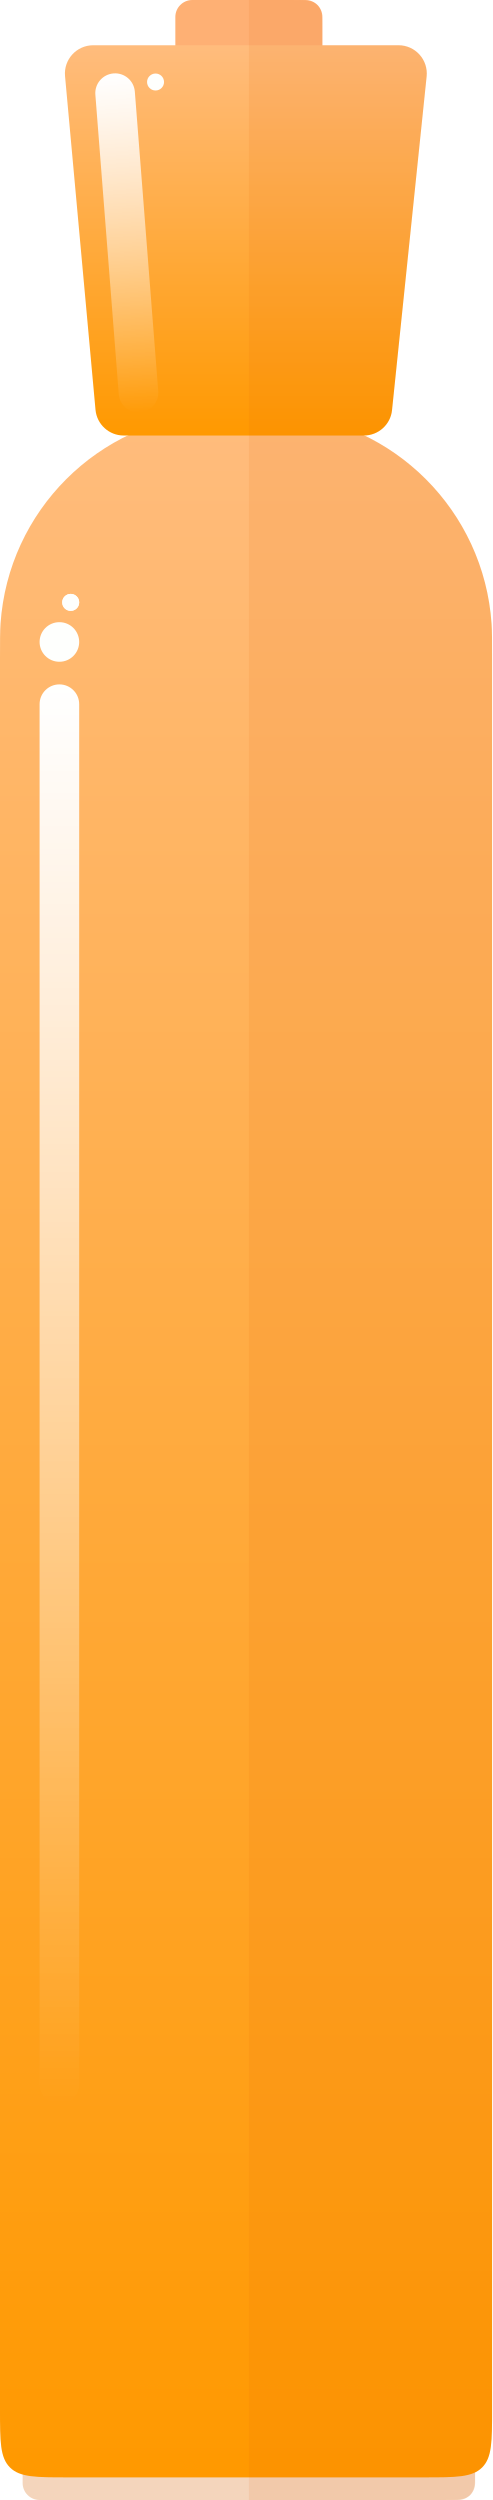
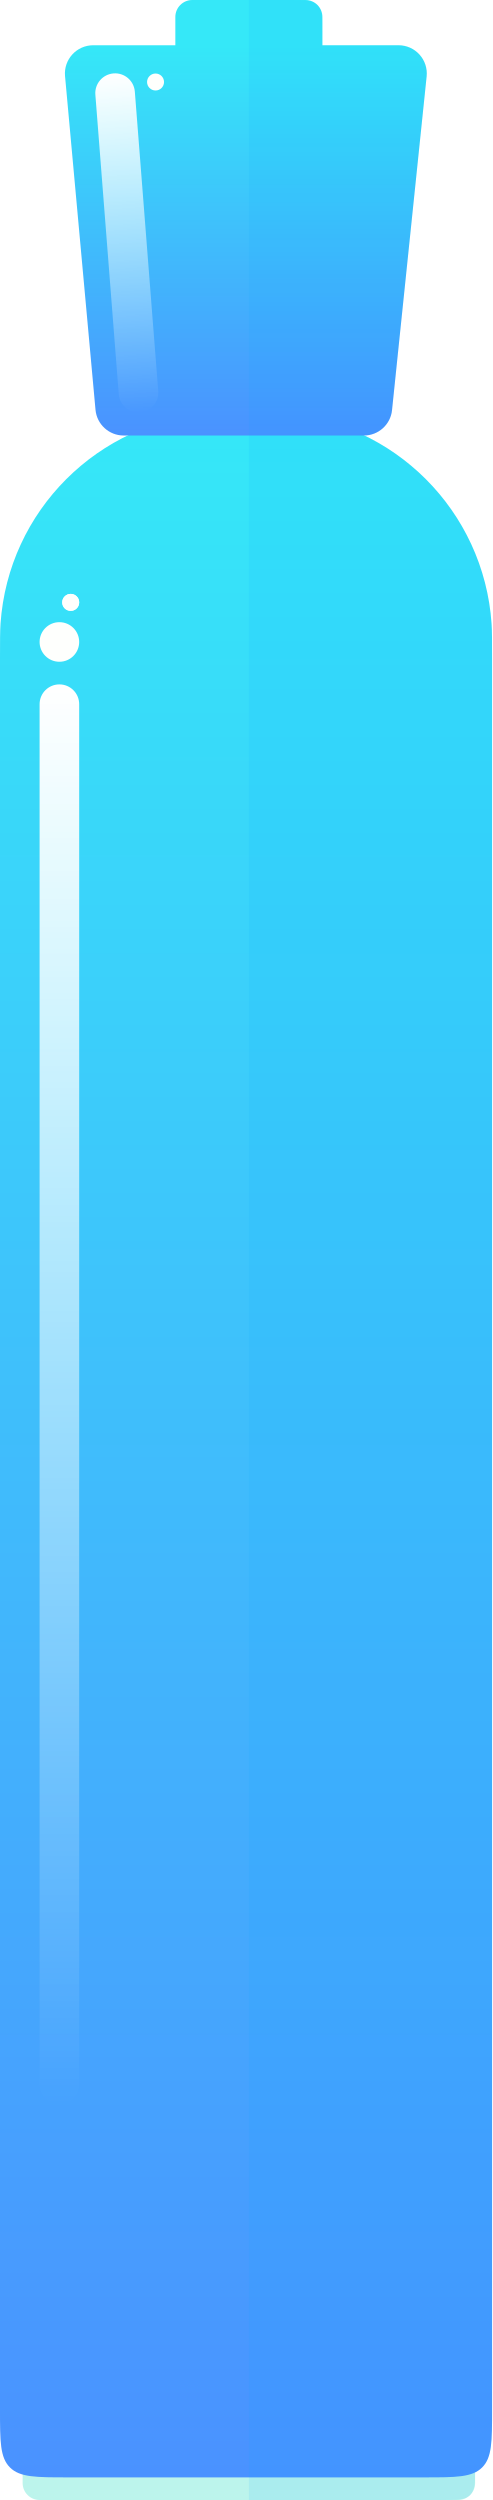
<svg xmlns="http://www.w3.org/2000/svg" width="87" height="442" viewBox="0 0 87 442" fill="none">
-   <rect x="4" y="427" width="80" height="15" rx="3" fill="#F4D5BC" />
+   <rect x="4" y="427" width="80" height="15" rx="3" fill="#BCF4EC" />
  <path d="M0 116.5C0 113.25 0 111.625 0.094 110.253C1.466 90.327 17.327 74.466 37.253 73.094C38.625 73 40.25 73 43.5 73C46.75 73 48.375 73 49.747 73.094C69.673 74.466 85.534 90.327 86.906 110.253C87 111.625 87 113.25 87 116.5V426C87 431.657 87 434.485 85.243 436.243C83.485 438 80.657 438 75 438H12C6.343 438 3.515 438 1.757 436.243C0 434.485 0 431.657 0 426V116.5Z" fill="url(#paint0_linear_180_4527)" />
-   <rect x="31" width="26" height="17" rx="3" fill="#FEB074" />
+   <rect x="31" width="26" height="17" rx="3" fill="#35E8F8" />
  <path d="M11.498 13.455C11.231 10.526 13.536 8 16.477 8H70.455C73.42 8 75.734 10.566 75.428 13.516L69.31 72.516C69.046 75.064 66.899 77 64.337 77H21.864C19.279 77 17.12 75.029 16.885 72.455L11.498 13.455Z" fill="url(#paint1_linear_180_4527)" />
  <g opacity="0.1">
    <mask id="mask0_180_4527" style="mask-type:alpha" maskUnits="userSpaceOnUse" x="0" y="0" width="87" height="442">
      <path fill-rule="evenodd" clip-rule="evenodd" d="M31 6C31 3.172 31 1.757 31.879 0.879C32.757 0 34.172 0 37 0H51C53.828 0 55.243 0 56.121 0.879C57 1.757 57 3.172 57 6V8H70.455C73.42 8 75.734 10.566 75.428 13.516L69.31 72.516C69.05 75.028 66.96 76.945 64.446 76.999C77.019 83.097 85.895 95.572 86.906 110.253C87 111.625 87 113.25 87 116.5V426C87 431.657 87 434.485 85.243 436.243C84.879 436.607 84.469 436.895 83.998 437.124C83.982 439.22 83.875 440.368 83.121 441.121C82.243 442 80.828 442 78 442H4V437.497C3.081 437.237 2.357 436.842 1.757 436.243C0 434.485 0 431.657 0 426V116.5C0 113.25 0 111.625 0.094 110.253C1.105 95.573 9.98 83.099 22.551 77H21.864C19.279 77 17.12 75.029 16.885 72.455L11.498 13.455C11.231 10.526 13.536 8 16.477 8H31V6Z" fill="url(#paint2_linear_180_4527)" />
    </mask>
    <g mask="url(#mask0_180_4527)">
-       <rect x="44" y="-32" width="63" height="491" fill="#E45F00" />
+       <rect x="44" y="-32" width="63" height="491" fill="#00A7FA" />
    </g>
  </g>
  <rect x="7" y="121" width="7" height="251" rx="3.5" fill="url(#paint3_linear_180_4527)" />
-   <rect x="16.587" y="13.252" width="7" height="60.115" rx="3.5" transform="rotate(-4.46736 16.587 13.252)" fill="url(#paint4_linear_180_4527)" />
+   <rect x="16.587" y="13.252" width="7" height="60.115" rx="3.5" transform="rotate(-4.46736 16.5869 13.252)" fill="url(#paint4_linear_180_4527)" />
  <circle cx="10.5" cy="113.5" r="3.5" fill="#FEFFFD" />
  <circle cx="12.5" cy="106.5" r="1.5" fill="#FEFFFD" />
  <circle cx="12.5" cy="106.5" r="1.5" fill="#FEFFFD" />
  <circle cx="27.5" cy="14.5" r="1.5" fill="#FEFFFD" />
  <defs>
    <linearGradient id="paint0_linear_180_4527" x1="43.5" y1="73" x2="43.5" y2="438" gradientUnits="userSpaceOnUse">
-       <stop stop-color="#FFBC7D" />
-       <stop offset="1" stop-color="#FF9900" />
+       <stop stop-color="#35E8F8" />
+       <stop offset="1" stop-color="#4A92FF" />
    </linearGradient>
    <linearGradient id="paint1_linear_180_4527" x1="43.5" y1="8" x2="43.5" y2="77" gradientUnits="userSpaceOnUse">
-       <stop stop-color="#FFBC7D" />
-       <stop offset="1" stop-color="#FF9900" />
+       <stop stop-color="#35E8F8" />
+       <stop offset="1" stop-color="#4A92FF" />
    </linearGradient>
    <linearGradient id="paint2_linear_180_4527" x1="43.5" y1="8" x2="43.5" y2="77" gradientUnits="userSpaceOnUse">
      <stop stop-color="#71E43F" />
      <stop offset="1" stop-color="#8CF65E" />
    </linearGradient>
    <linearGradient id="paint3_linear_180_4527" x1="10.5" y1="121" x2="10.5" y2="372" gradientUnits="userSpaceOnUse">
      <stop stop-color="white" />
      <stop offset="1" stop-color="white" stop-opacity="0" />
    </linearGradient>
    <linearGradient id="paint4_linear_180_4527" x1="20.087" y1="13.252" x2="20.087" y2="73.367" gradientUnits="userSpaceOnUse">
      <stop stop-color="white" />
      <stop offset="1" stop-color="white" stop-opacity="0" />
    </linearGradient>
  </defs>
</svg>
